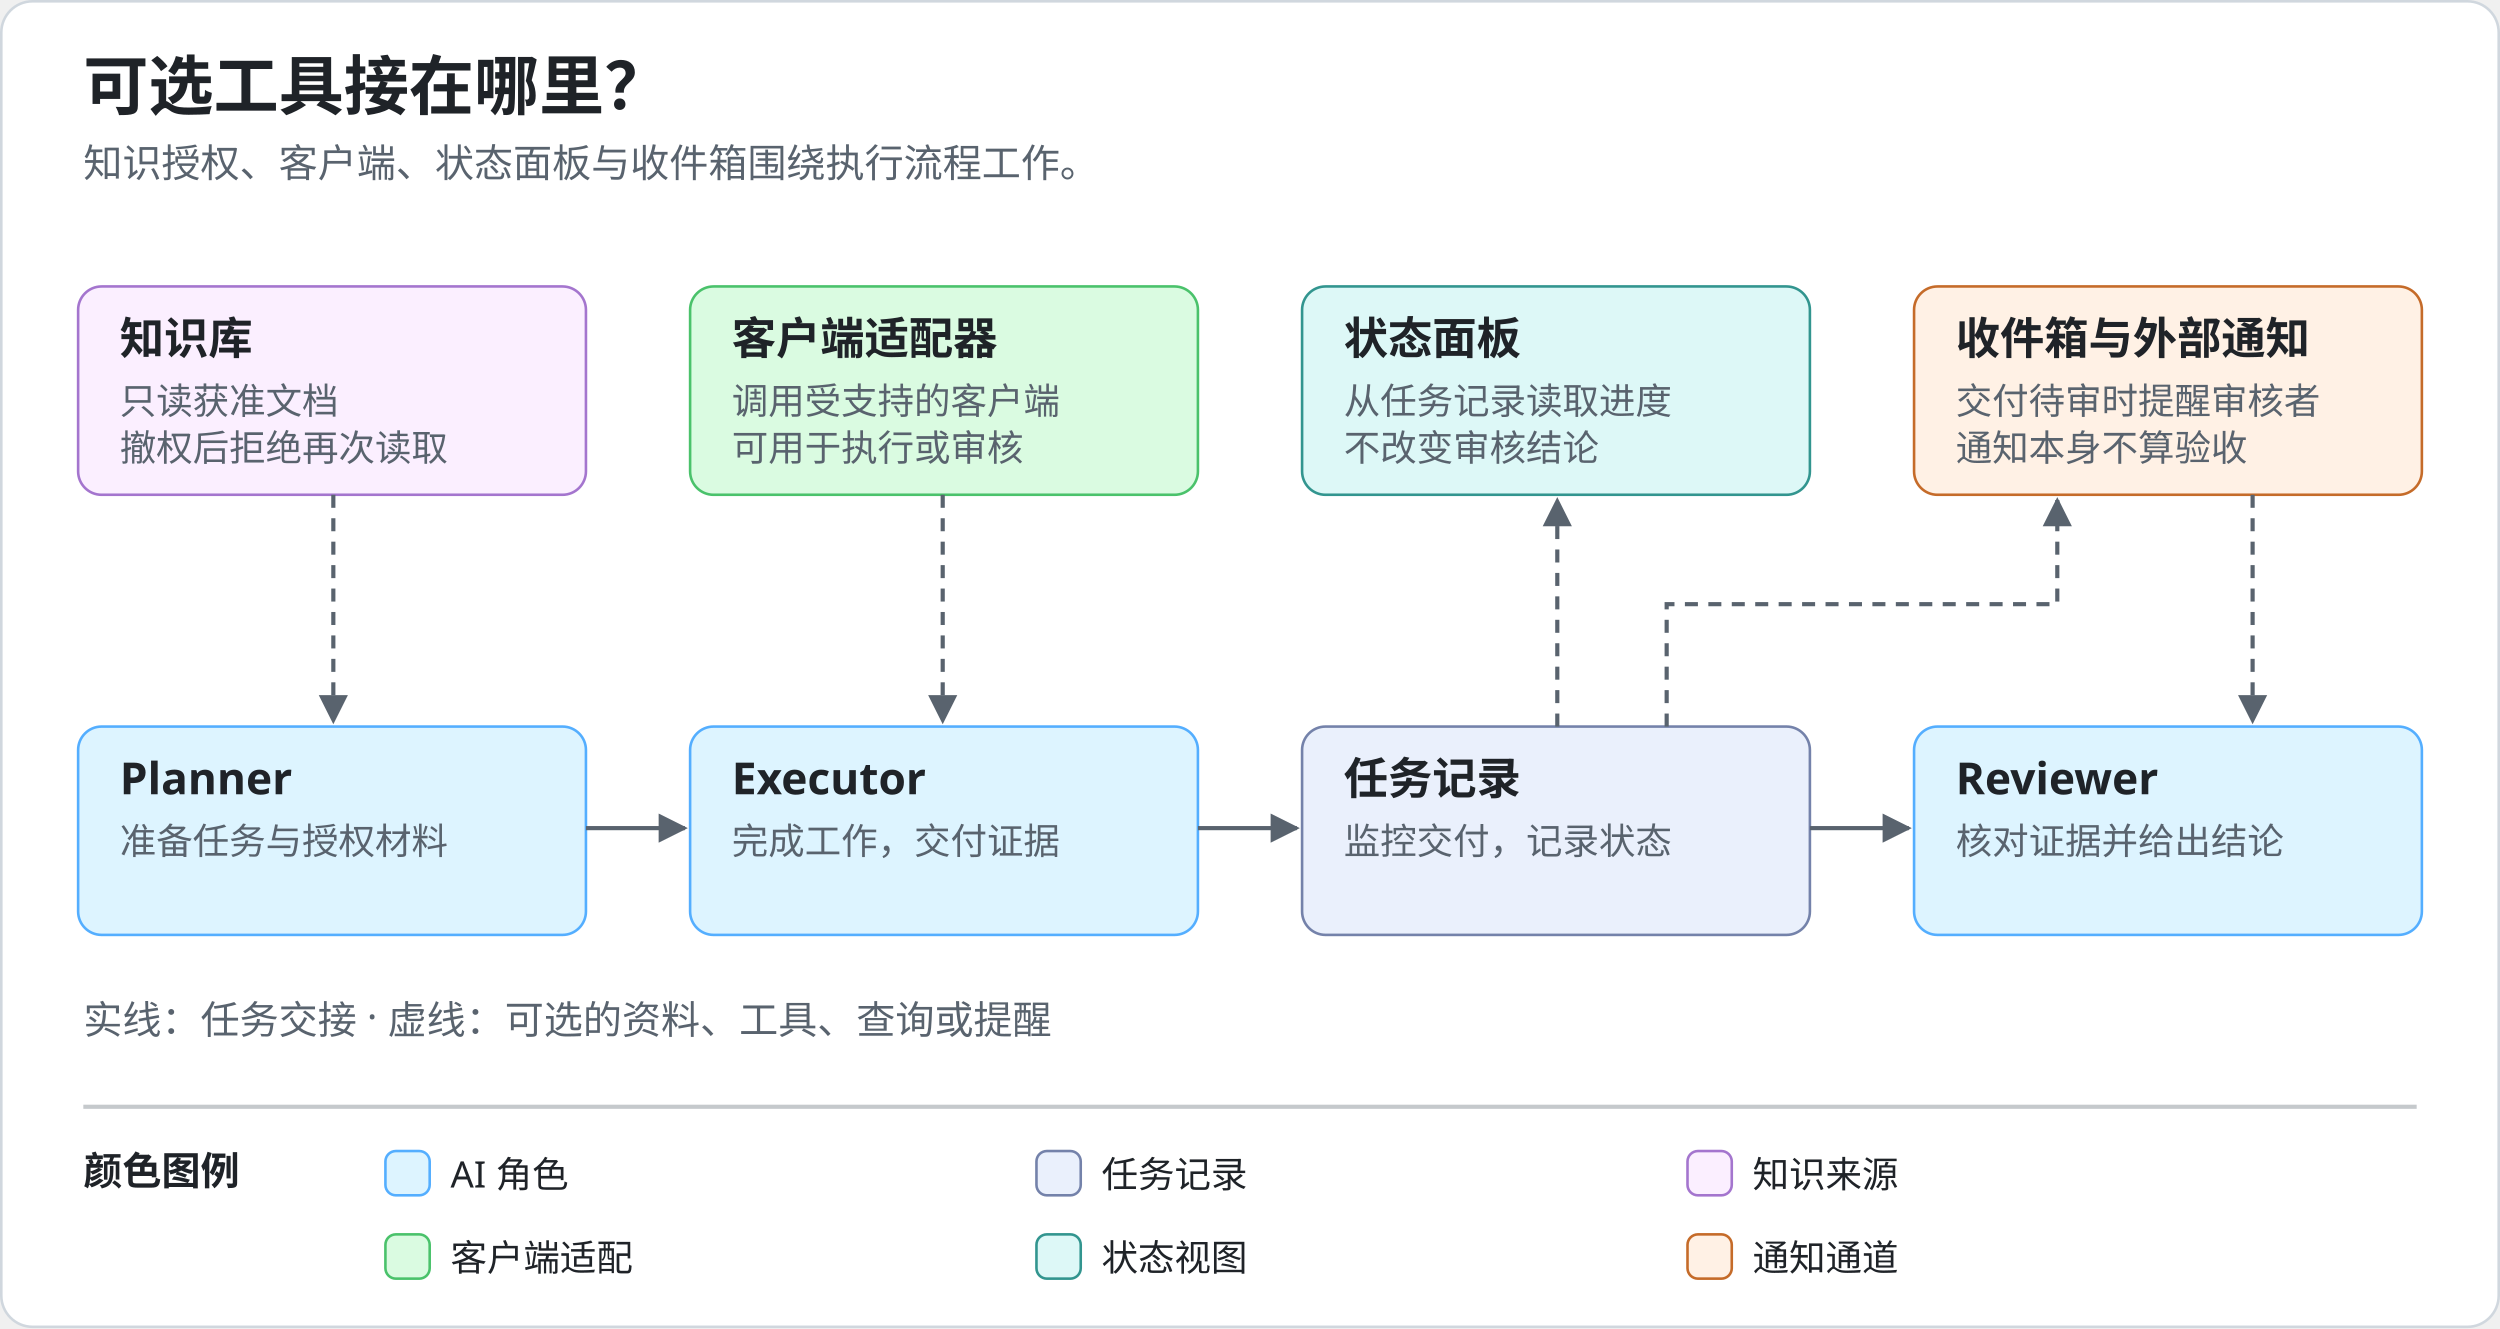
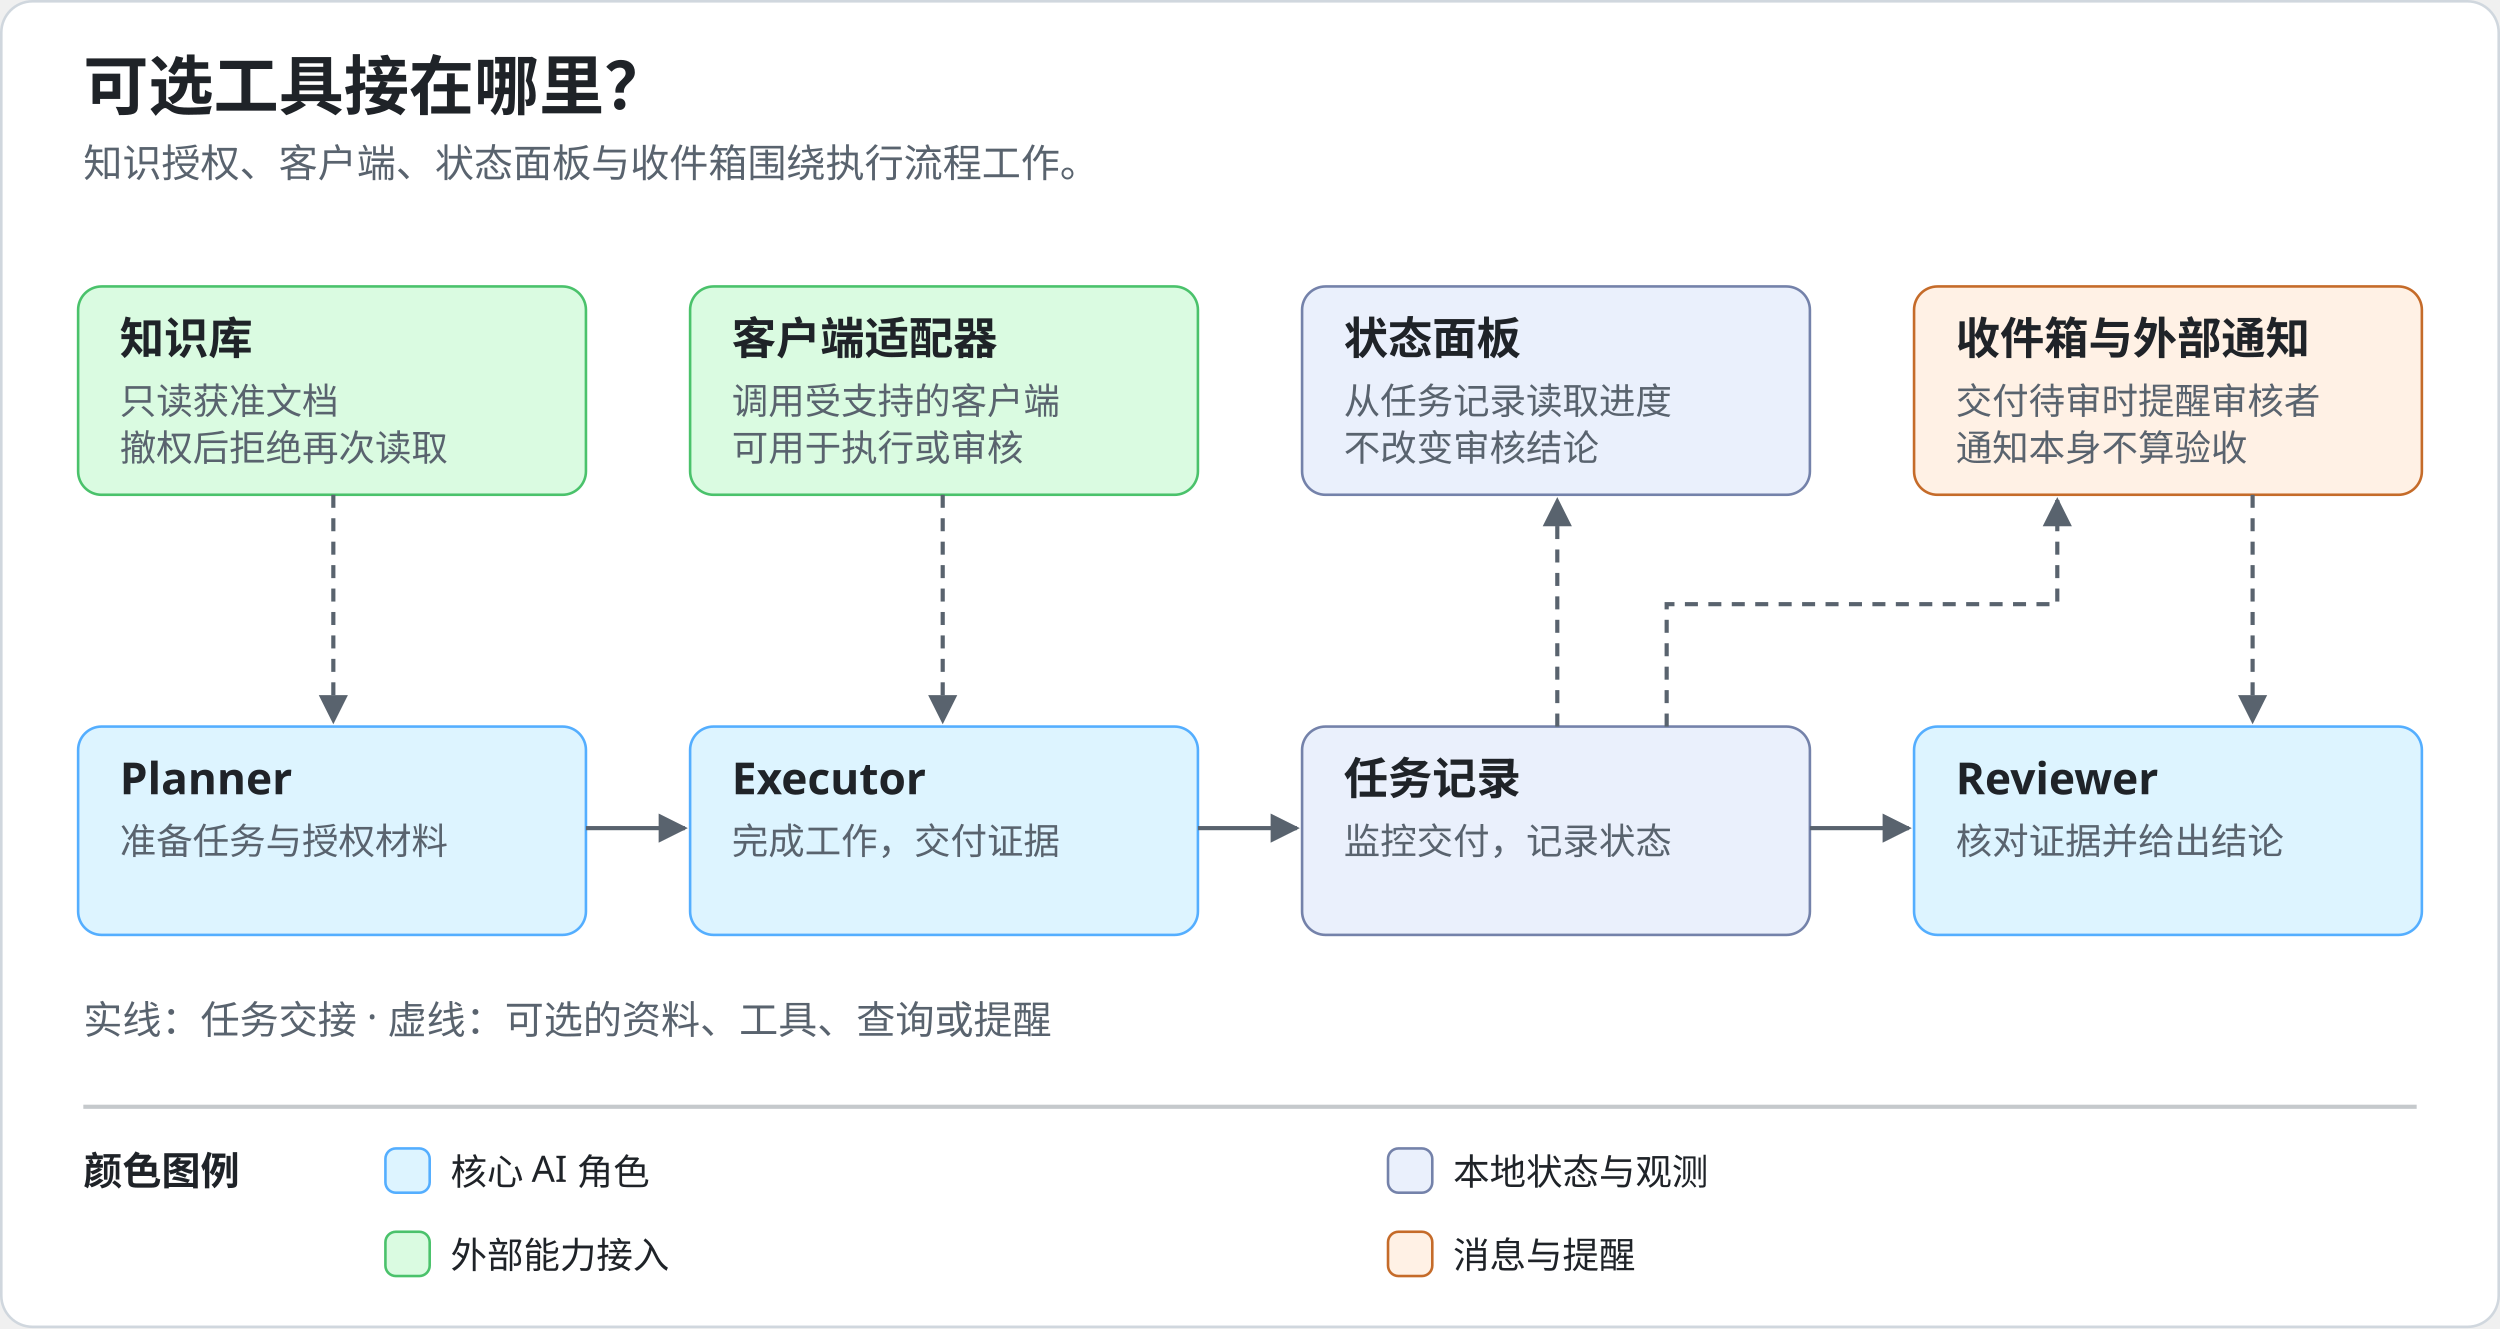
<svg xmlns="http://www.w3.org/2000/svg" width="960" height="510" viewBox="0 0 960 510" role="img" aria-labelledby="title desc" lang="zh-CN">
  <style>
.bg{fill:#ffffff;stroke:#d0d7de}.t{fill:#1f2328}.m{fill:#59636e}
.ar{stroke:#59636e;fill:none;stroke-width:1.6}.ah{fill:#59636e}.dash{stroke-dasharray:5 4}


@media (prefers-color-scheme: dark){
.bg{fill:#0d1117;stroke:#3d444d}.t{fill:#f0f6fc}.m{fill:#9198a1}
.ar{stroke:#9198a1}.ah{fill:#9198a1}
}
text{font-family:-apple-system,"Segoe UI","Noto Sans","Helvetica Neue",Arial,"Microsoft YaHei","PingFang SC","Noto Sans CJK SC",sans-serif}
.mono{font-family:ui-monospace,SFMono-Regular,Consolas,"Liberation Mono",Menlo,monospace}
.agent{fill:#ddf4ff;stroke:#54aeff}
.ledger{fill:#eaf0fc;stroke:#7482aa}
- .knowledge{fill:#fbefff;stroke:#a475ce}
+ 
.adapter{fill:#dafbe1;stroke:#4ac26b}
- .dashboard{fill:#ddf8f7;stroke:#32958f}
+ 
.inbox{fill:#fff1e5;stroke:#c56b29}
@media (prefers-color-scheme: dark){
.agent{fill:#0c2d6b;stroke:#1f6feb}
.ledger{fill:#252b42;stroke:#a4add0}
- .knowledge{fill:#2c183e;stroke:#b083db}
+ 
.adapter{fill:#0f2d1a;stroke:#2ea043}
- .dashboard{fill:#063637;stroke:#45b8ae}
+ 
.inbox{fill:#402411;stroke:#e79350}
}
</style>
  <defs>
    <marker id="ah" viewBox="0 0 10 10" refX="9" refY="5" markerWidth="7" markerHeight="7" orient="auto-start-reverse">
      <path d="M0,0 L10,5 L0,10 z" class="ah" />
    </marker>
  </defs>
  <rect x=".5" y=".5" width="959" height="509" rx="12" class="bg" />
  <text x="32" y="42" font-size="25" class="t" text-anchor="start" font-weight="600">可选工具接在哪里？</text>
  <text x="32" y="68" font-size="15" class="m" text-anchor="start">知识授权、客户端、状态面板与收件箱围绕执行流程工作。</text>
-   <rect x="30" y="110" width="195" height="80" rx="9" class="knowledge" />
+   <rect x="30" y="110" width="195" height="80" rx="9" class="adapter" />
  <text x="46" y="136" font-size="17" class="t" text-anchor="start" font-weight="600">知识库</text>
  <text x="46" y="159" font-size="14" class="m" text-anchor="start">只读获准文档</text>
  <text x="46" y="177" font-size="14" class="m" text-anchor="start">撤权后拒绝再次读取</text>
  <rect x="265" y="110" width="195" height="80" rx="9" class="adapter" />
  <text x="281" y="136" font-size="17" class="t" text-anchor="start" font-weight="600">客户端适配器</text>
  <text x="281" y="159" font-size="14" class="m" text-anchor="start">调用受支持的客户端</text>
  <text x="281" y="177" font-size="14" class="m" text-anchor="start">可用于执行或审核</text>
-   <rect x="500" y="110" width="195" height="80" rx="9" class="dashboard" />
+   <rect x="500" y="110" width="195" height="80" rx="9" class="ledger" />
  <text x="516" y="136" font-size="17" class="t" text-anchor="start" font-weight="600">状态面板</text>
  <text x="516" y="159" font-size="14" class="m" text-anchor="start">从任务记录读取进度</text>
  <text x="516" y="177" font-size="14" class="m" text-anchor="start">不改变审核结论</text>
  <rect x="735" y="110" width="195" height="80" rx="9" class="inbox" />
  <text x="751" y="136" font-size="17" class="t" text-anchor="start" font-weight="600">收件箱与外部通知</text>
  <text x="751" y="159" font-size="14" class="m" text-anchor="start">交付待审时提醒审核者</text>
  <text x="751" y="177" font-size="14" class="m" text-anchor="start">通知本身不算验收</text>
  <rect x="30" y="279" width="195" height="80" rx="9" class="agent" />
  <text x="46" y="305" font-size="17" class="t" text-anchor="start" font-weight="600">Planner</text>
  <text x="46" y="328" font-size="14" class="m" text-anchor="start">准备任务与授权材料</text>
  <path d="M225 318 H263" class="ar" marker-end="url(#ah)" />
  <rect x="265" y="279" width="195" height="80" rx="9" class="agent" />
  <text x="281" y="305" font-size="17" class="t" text-anchor="start" font-weight="600">Executor</text>
  <text x="281" y="328" font-size="14" class="m" text-anchor="start">完成工作，交付证据</text>
  <path d="M460 318 H498" class="ar" marker-end="url(#ah)" />
  <rect x="500" y="279" width="195" height="80" rx="9" class="ledger" />
  <text x="516" y="305" font-size="17" class="t" text-anchor="start" font-weight="600">任务记录</text>
  <text x="516" y="328" font-size="14" class="m" text-anchor="start">监控交付，记录状态</text>
  <path d="M695 318 H733" class="ar" marker-end="url(#ah)" />
  <rect x="735" y="279" width="195" height="80" rx="9" class="agent" />
  <text x="751" y="305" font-size="17" class="t" text-anchor="start" font-weight="600">Reviewer</text>
  <text x="751" y="328" font-size="14" class="m" text-anchor="start">核对证据并给出结论</text>
  <path d="M128 190 V277" class="ar dash" marker-end="url(#ah)" />
  <path d="M362 190 V277" class="ar dash" marker-end="url(#ah)" />
  <path d="M598 279 V192" class="ar dash" marker-end="url(#ah)" />
  <path d="M640 279 V232 H790 V192" class="ar dash" marker-end="url(#ah)" />
  <path d="M865 190 V277" class="ar dash" marker-end="url(#ah)" />
  <text x="32" y="397" font-size="15" class="m" text-anchor="start">实线：任务交接     ·     虚线：可选的资料、工具、查询或提醒</text>
  <g id="legend">
    <path d="M32 425 H928" class="ar" opacity=".35" />
    <text x="32" y="455" class="t" font-size="15" font-weight="600">颜色图例</text>
-     <rect x="148" y="442" width="17" height="17" rx="4" class="agent" />
-     <text x="173" y="456" class="t" font-size="14">AI 角色</text>
-     <rect x="398" y="442" width="17" height="17" rx="4" class="ledger" />
-     <text x="423" y="456" class="t" font-size="14">任务记录</text>
-     <rect x="648" y="442" width="17" height="17" rx="4" class="knowledge" />
-     <text x="673" y="456" class="t" font-size="14">知识来源</text>
-     <rect x="148" y="474" width="17" height="17" rx="4" class="adapter" />
-     <text x="173" y="488" class="t" font-size="14">客户端适配</text>
-     <rect x="398" y="474" width="17" height="17" rx="4" class="dashboard" />
-     <text x="423" y="488" class="t" font-size="14">状态视图</text>
-     <rect x="648" y="474" width="17" height="17" rx="4" class="inbox" />
-     <text x="673" y="488" class="t" font-size="14">通知通道</text>
+     <rect x="148" y="441" width="17" height="17" rx="4" class="agent" />
+     <text x="173" y="455" class="t" font-size="14">核心 AI 角色</text>
+     <rect x="533" y="441" width="17" height="17" rx="4" class="ledger" />
+     <text x="558" y="455" class="t" font-size="14">本地状态与观测</text>
+     <rect x="148" y="473" width="17" height="17" rx="4" class="adapter" />
+     <text x="173" y="487" class="t" font-size="14">外部能力接入</text>
+     <rect x="533" y="473" width="17" height="17" rx="4" class="inbox" />
+     <text x="558" y="487" class="t" font-size="14">消息与提醒</text>
  </g>
</svg>
